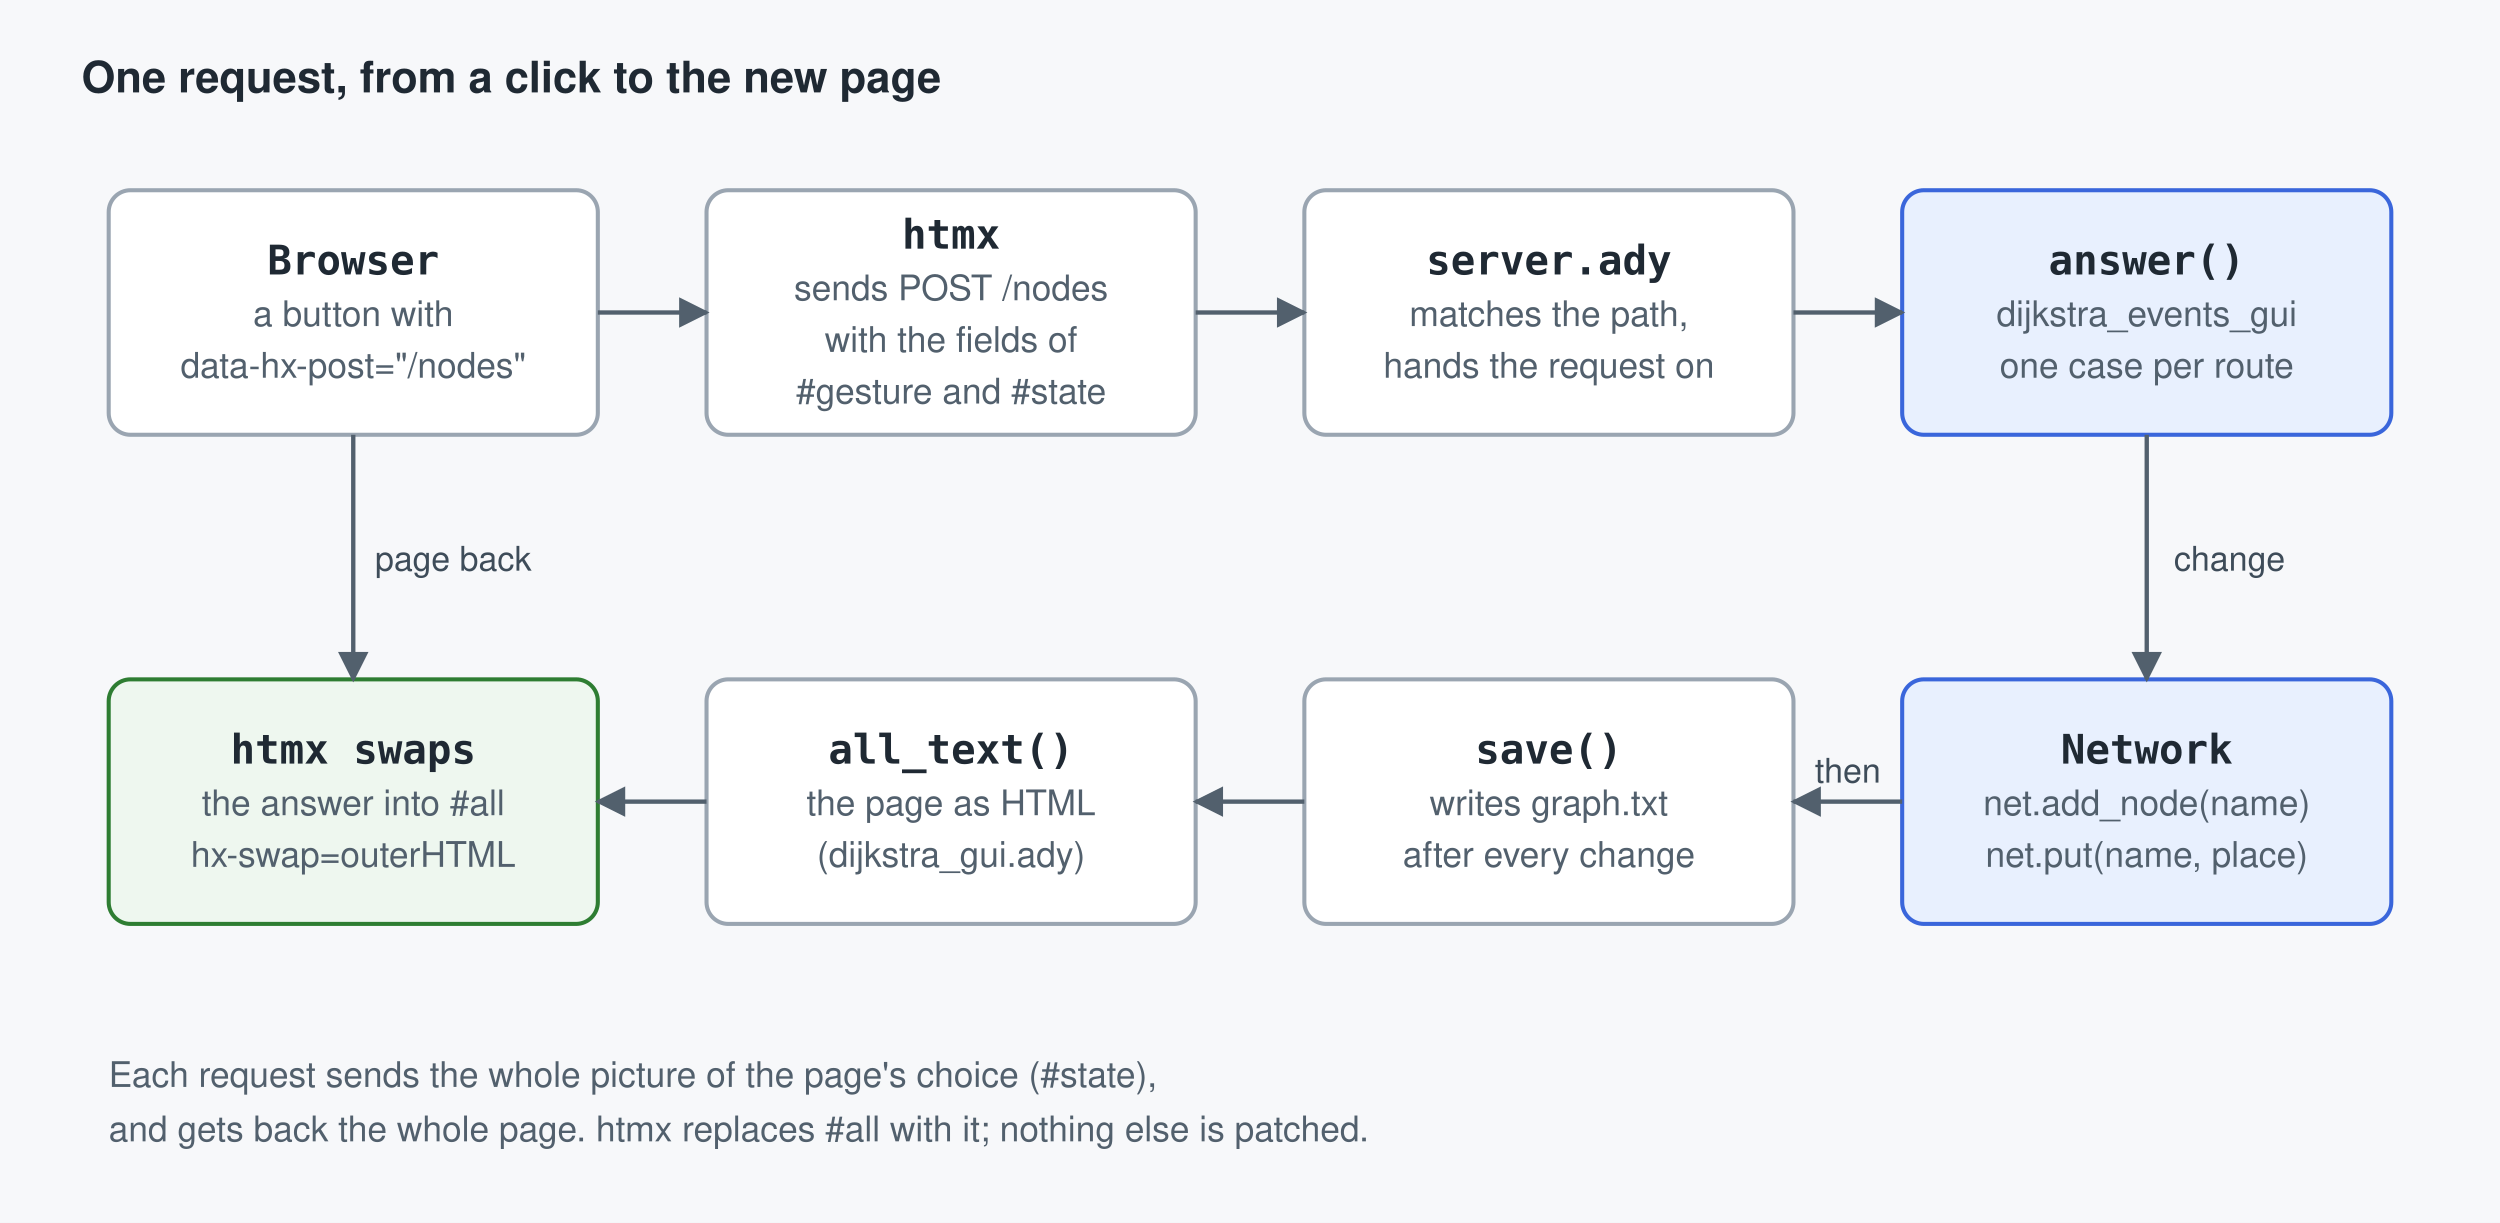
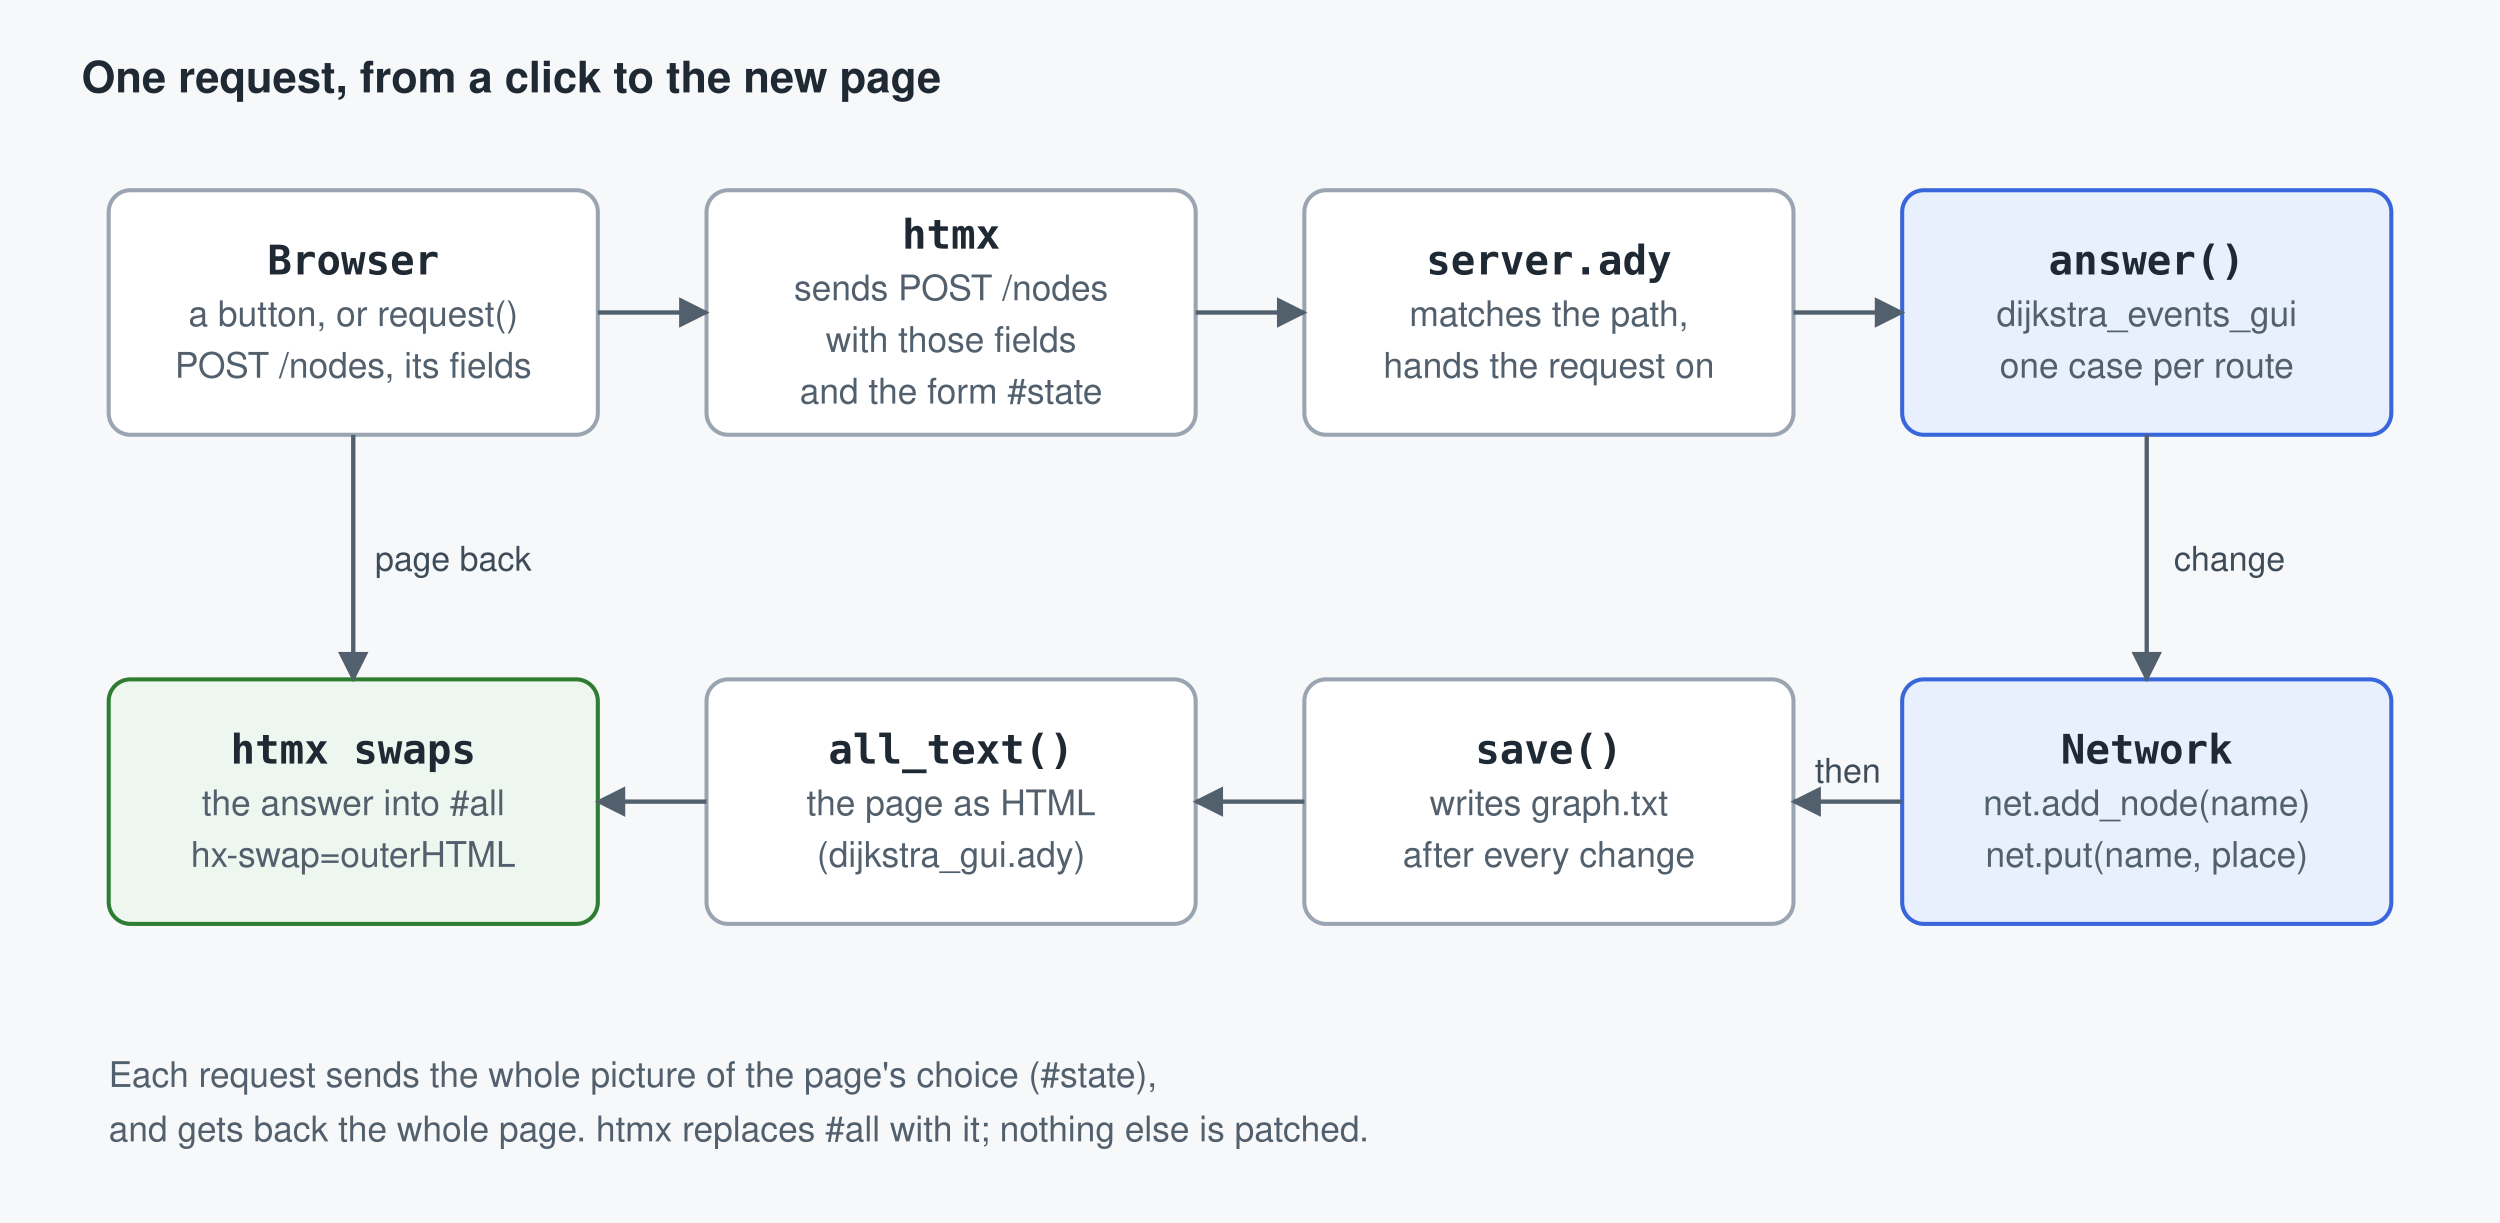
<svg xmlns="http://www.w3.org/2000/svg" width="920" height="450" viewBox="0 0 920 450" font-family="system-ui, -apple-system, Segoe UI, Helvetica, Arial, sans-serif">
  <defs>
    <marker id="a" viewBox="0 0 10 10" refX="9" refY="5" markerWidth="7" markerHeight="7" orient="auto-start-reverse">
      <path d="M 0 0 L 10 5 L 0 10 z" fill="#52606d" />
    </marker>
  </defs>
  <rect width="100%" height="100%" fill="#f7f8fa" />
  <text x="30" y="34" font-size="16" fill="#1f2933" font-weight="700" text-anchor="start">One request, from a click to the new page</text>
  <rect x="40" y="70" width="180" height="90" rx="8" fill="#fff" stroke="#9aa5b1" stroke-width="1.5" />
  <text x="130.0" y="101.0" text-anchor="middle" font-size="15" fill="#1f2933" font-weight="700" font-family="ui-monospace, Menlo, Consolas, monospace">Browser</text>
-   <text x="130.0" y="120.0" text-anchor="middle" font-size="13" fill="#52606d">a button with</text>
-   <text x="130.0" y="139.0" text-anchor="middle" font-size="13" fill="#52606d">data-hx-post="/nodes"</text>
+   <text x="130.0" y="120.0" text-anchor="middle" font-size="13" fill="#52606d">a button, or request()</text>
+   <text x="130.0" y="139.0" text-anchor="middle" font-size="13" fill="#52606d">POST /nodes, its fields</text>
  <rect x="260" y="70" width="180" height="90" rx="8" fill="#fff" stroke="#9aa5b1" stroke-width="1.5" />
  <text x="350.0" y="91.5" text-anchor="middle" font-size="15" fill="#1f2933" font-weight="700" font-family="ui-monospace, Menlo, Consolas, monospace">htmx</text>
  <text x="350.0" y="110.5" text-anchor="middle" font-size="13" fill="#52606d">sends POST /nodes</text>
-   <text x="350.0" y="129.5" text-anchor="middle" font-size="13" fill="#52606d">with the fields of</text>
-   <text x="350.0" y="148.5" text-anchor="middle" font-size="13" fill="#52606d">#gesture and #state</text>
+   <text x="350.0" y="129.5" text-anchor="middle" font-size="13" fill="#52606d">with those fields</text>
+   <text x="350.0" y="148.5" text-anchor="middle" font-size="13" fill="#52606d">and the form #state</text>
  <rect x="480" y="70" width="180" height="90" rx="8" fill="#fff" stroke="#9aa5b1" stroke-width="1.5" />
  <text x="570.0" y="101.0" text-anchor="middle" font-size="15" fill="#1f2933" font-weight="700" font-family="ui-monospace, Menlo, Consolas, monospace">server.ady</text>
  <text x="570.0" y="120.0" text-anchor="middle" font-size="13" fill="#52606d">matches the path,</text>
  <text x="570.0" y="139.0" text-anchor="middle" font-size="13" fill="#52606d">hands the request on</text>
  <rect x="700" y="70" width="180" height="90" rx="8" fill="#e8f0fe" stroke="#3a66db" stroke-width="1.5" />
  <text x="790.0" y="101.0" text-anchor="middle" font-size="15" fill="#1f2933" font-weight="700" font-family="ui-monospace, Menlo, Consolas, monospace">answer()</text>
  <text x="790.0" y="120.0" text-anchor="middle" font-size="13" fill="#52606d">dijkstra_events_gui</text>
  <text x="790.0" y="139.0" text-anchor="middle" font-size="13" fill="#52606d">one case per route</text>
  <line x1="220" y1="115" x2="260" y2="115" stroke="#52606d" stroke-width="1.6" marker-end="url(#a)" />
  <line x1="440" y1="115" x2="480" y2="115" stroke="#52606d" stroke-width="1.6" marker-end="url(#a)" />
  <line x1="660" y1="115" x2="700" y2="115" stroke="#52606d" stroke-width="1.6" marker-end="url(#a)" />
  <rect x="700" y="250" width="180" height="90" rx="8" fill="#e8f0fe" stroke="#3a66db" stroke-width="1.5" />
  <text x="790.0" y="281.0" text-anchor="middle" font-size="15" fill="#1f2933" font-weight="700" font-family="ui-monospace, Menlo, Consolas, monospace">Network</text>
  <text x="790.0" y="300.0" text-anchor="middle" font-size="13" fill="#52606d">net.add_node(name)</text>
  <text x="790.0" y="319.0" text-anchor="middle" font-size="13" fill="#52606d">net.put(name, place)</text>
  <rect x="480" y="250" width="180" height="90" rx="8" fill="#fff" stroke="#9aa5b1" stroke-width="1.5" />
  <text x="570.0" y="281.0" text-anchor="middle" font-size="15" fill="#1f2933" font-weight="700" font-family="ui-monospace, Menlo, Consolas, monospace">save()</text>
  <text x="570.0" y="300.0" text-anchor="middle" font-size="13" fill="#52606d">writes graph.txt</text>
  <text x="570.0" y="319.0" text-anchor="middle" font-size="13" fill="#52606d">after every change</text>
  <rect x="260" y="250" width="180" height="90" rx="8" fill="#fff" stroke="#9aa5b1" stroke-width="1.5" />
  <text x="350.0" y="281.0" text-anchor="middle" font-size="15" fill="#1f2933" font-weight="700" font-family="ui-monospace, Menlo, Consolas, monospace">all_text()</text>
  <text x="350.0" y="300.0" text-anchor="middle" font-size="13" fill="#52606d">the page as HTML</text>
  <text x="350.0" y="319.0" text-anchor="middle" font-size="13" fill="#52606d">(dijkstra_gui.ady)</text>
  <rect x="40" y="250" width="180" height="90" rx="8" fill="#eef7ef" stroke="#2e7d32" stroke-width="1.5" />
  <text x="130.0" y="281.0" text-anchor="middle" font-size="15" fill="#1f2933" font-weight="700" font-family="ui-monospace, Menlo, Consolas, monospace">htmx swaps</text>
  <text x="130.0" y="300.0" text-anchor="middle" font-size="13" fill="#52606d">the answer into #all</text>
  <text x="130.0" y="319.0" text-anchor="middle" font-size="13" fill="#52606d">hx-swap=outerHTML</text>
  <line x1="790" y1="160" x2="790" y2="250" stroke="#52606d" stroke-width="1.6" marker-end="url(#a)" />
  <text x="800" y="210" text-anchor="start" font-size="12.5" fill="#3e4c59">change</text>
  <line x1="700" y1="295" x2="660" y2="295" stroke="#52606d" stroke-width="1.6" marker-end="url(#a)" />
  <text x="680.0" y="288.0" text-anchor="middle" font-size="12.5" fill="#3e4c59">then</text>
  <line x1="480" y1="295" x2="440" y2="295" stroke="#52606d" stroke-width="1.6" marker-end="url(#a)" />
  <line x1="260" y1="295" x2="220" y2="295" stroke="#52606d" stroke-width="1.6" marker-end="url(#a)" />
  <line x1="130" y1="160" x2="130" y2="250" stroke="#52606d" stroke-width="1.6" marker-end="url(#a)" />
  <text x="138" y="210" text-anchor="start" font-size="12.5" fill="#3e4c59">page back</text>
  <text x="40" y="400" font-size="13" fill="#52606d" font-weight="400" text-anchor="start">Each request sends the whole picture of the page's choice (#state),</text>
  <text x="40" y="420" font-size="13" fill="#52606d" font-weight="400" text-anchor="start">and gets back the whole page. htmx replaces #all with it; nothing else is patched.</text>
</svg>
